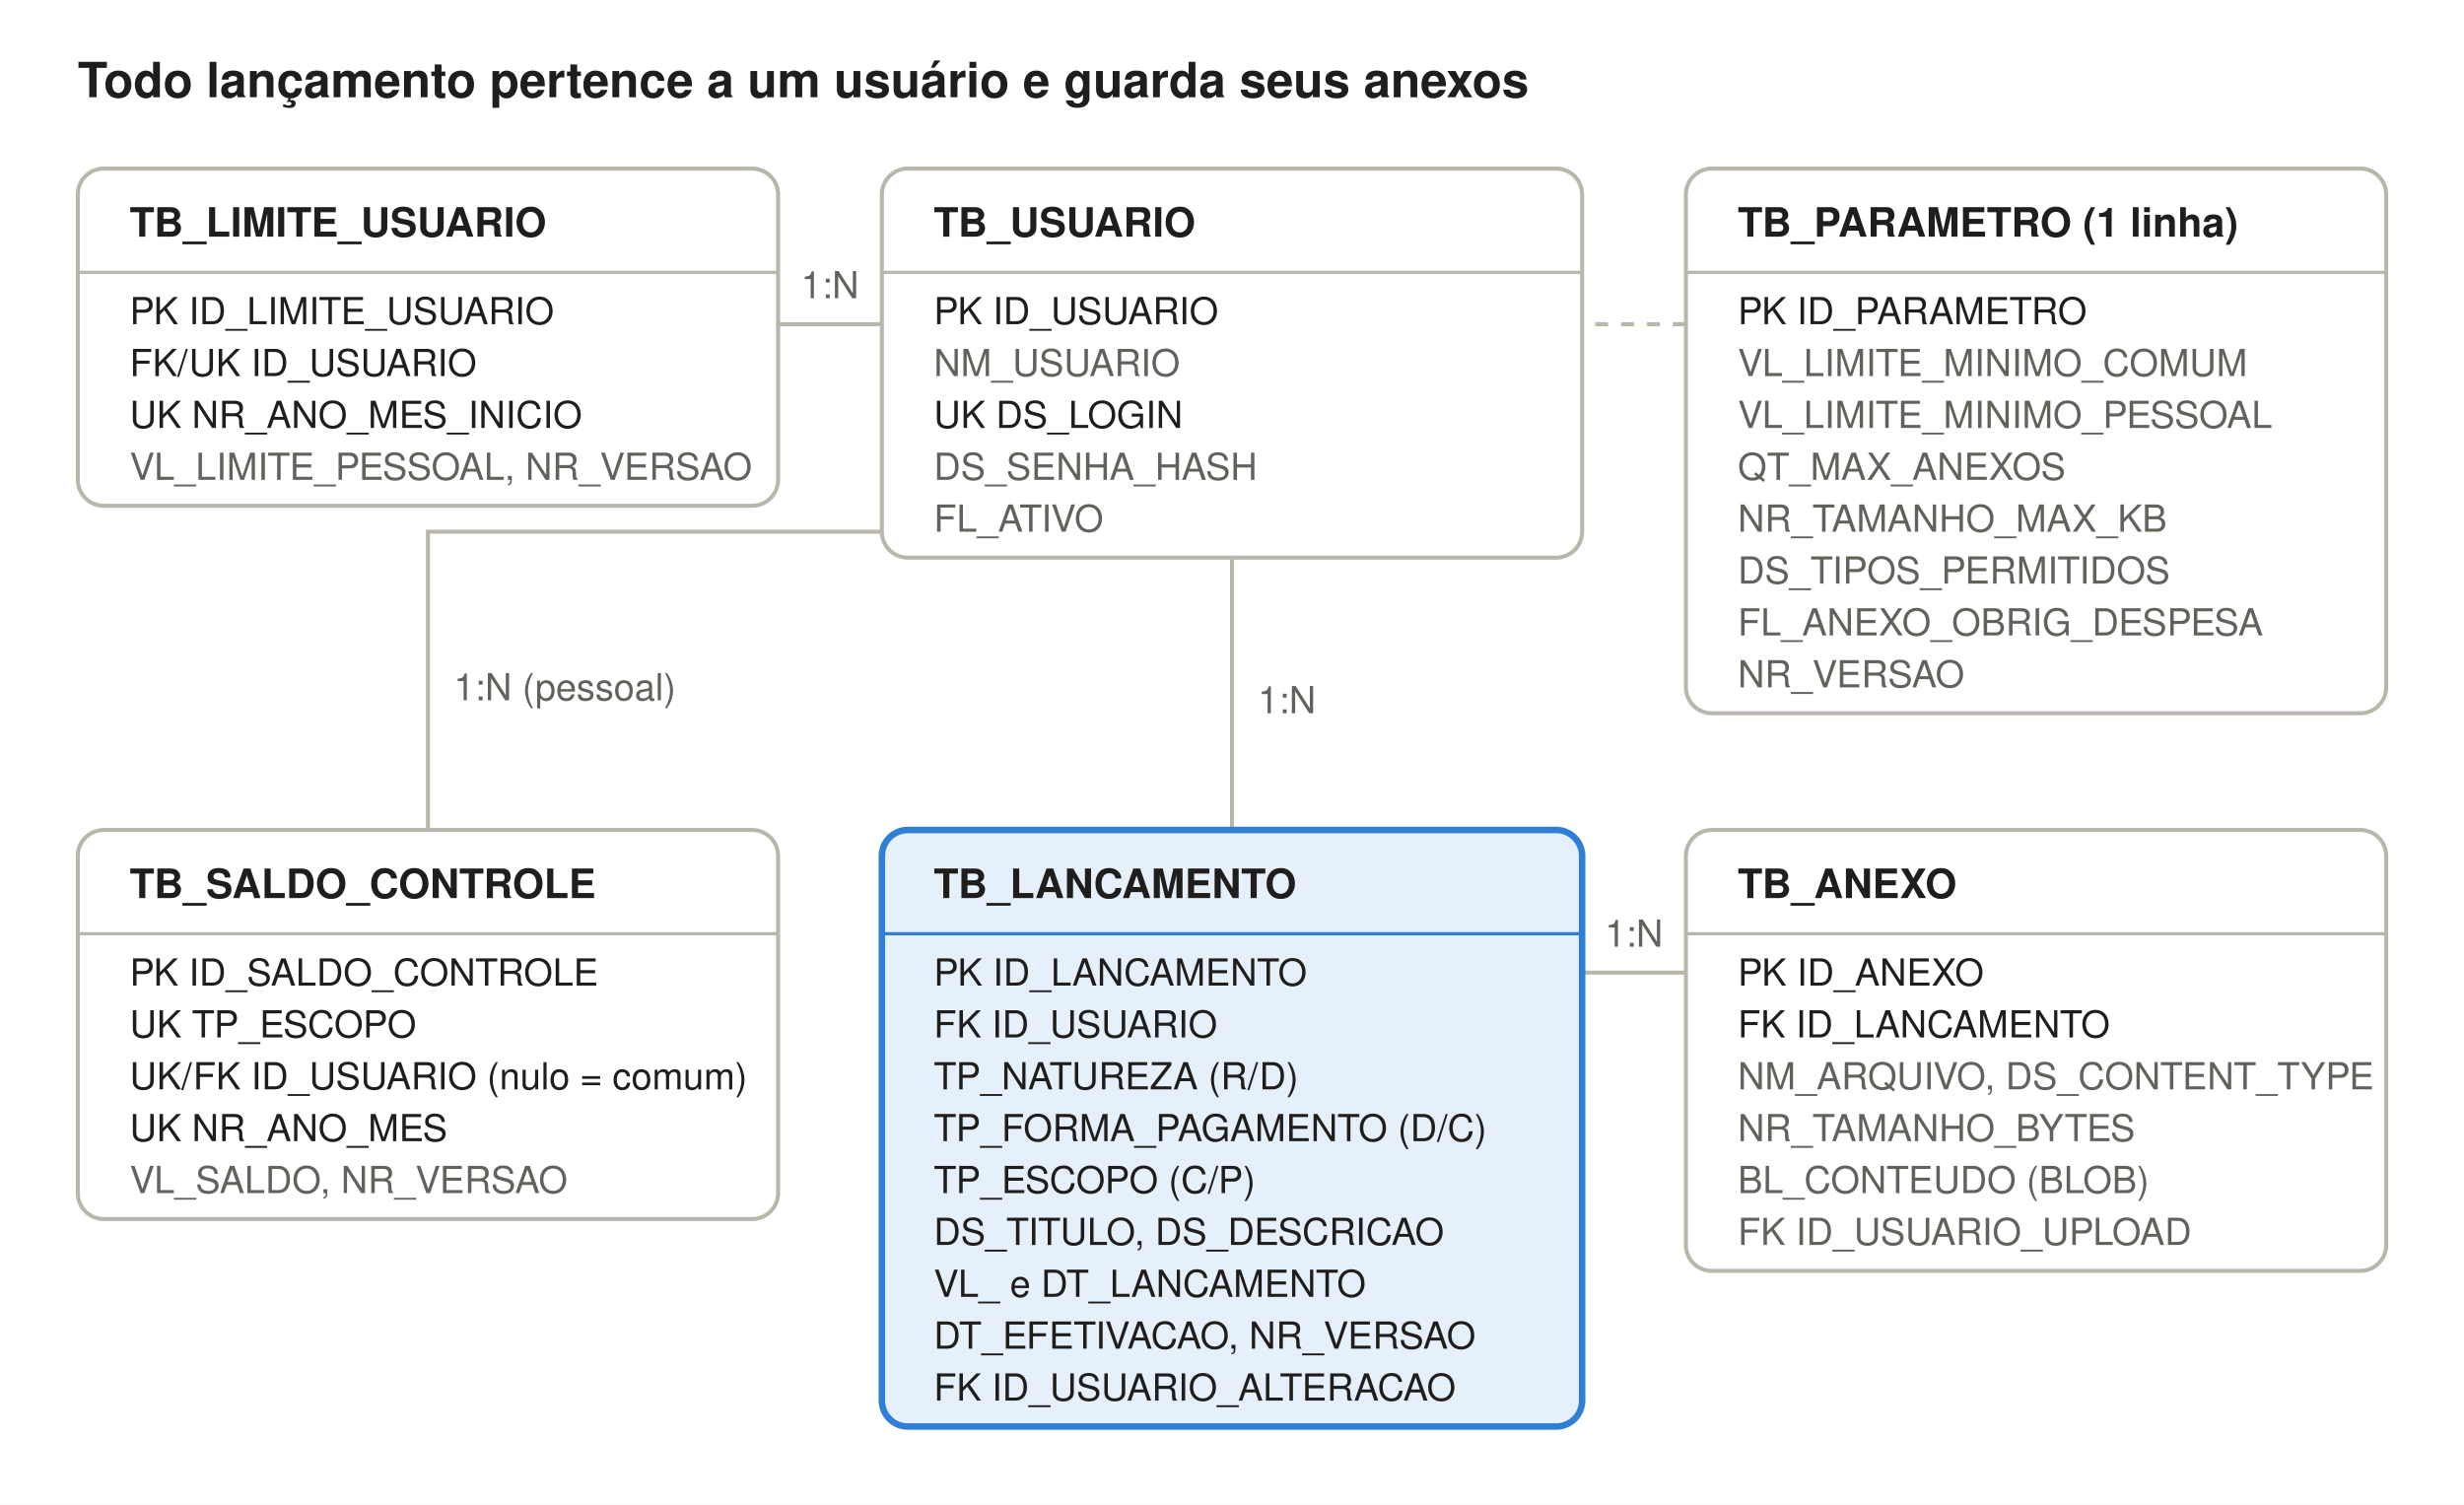
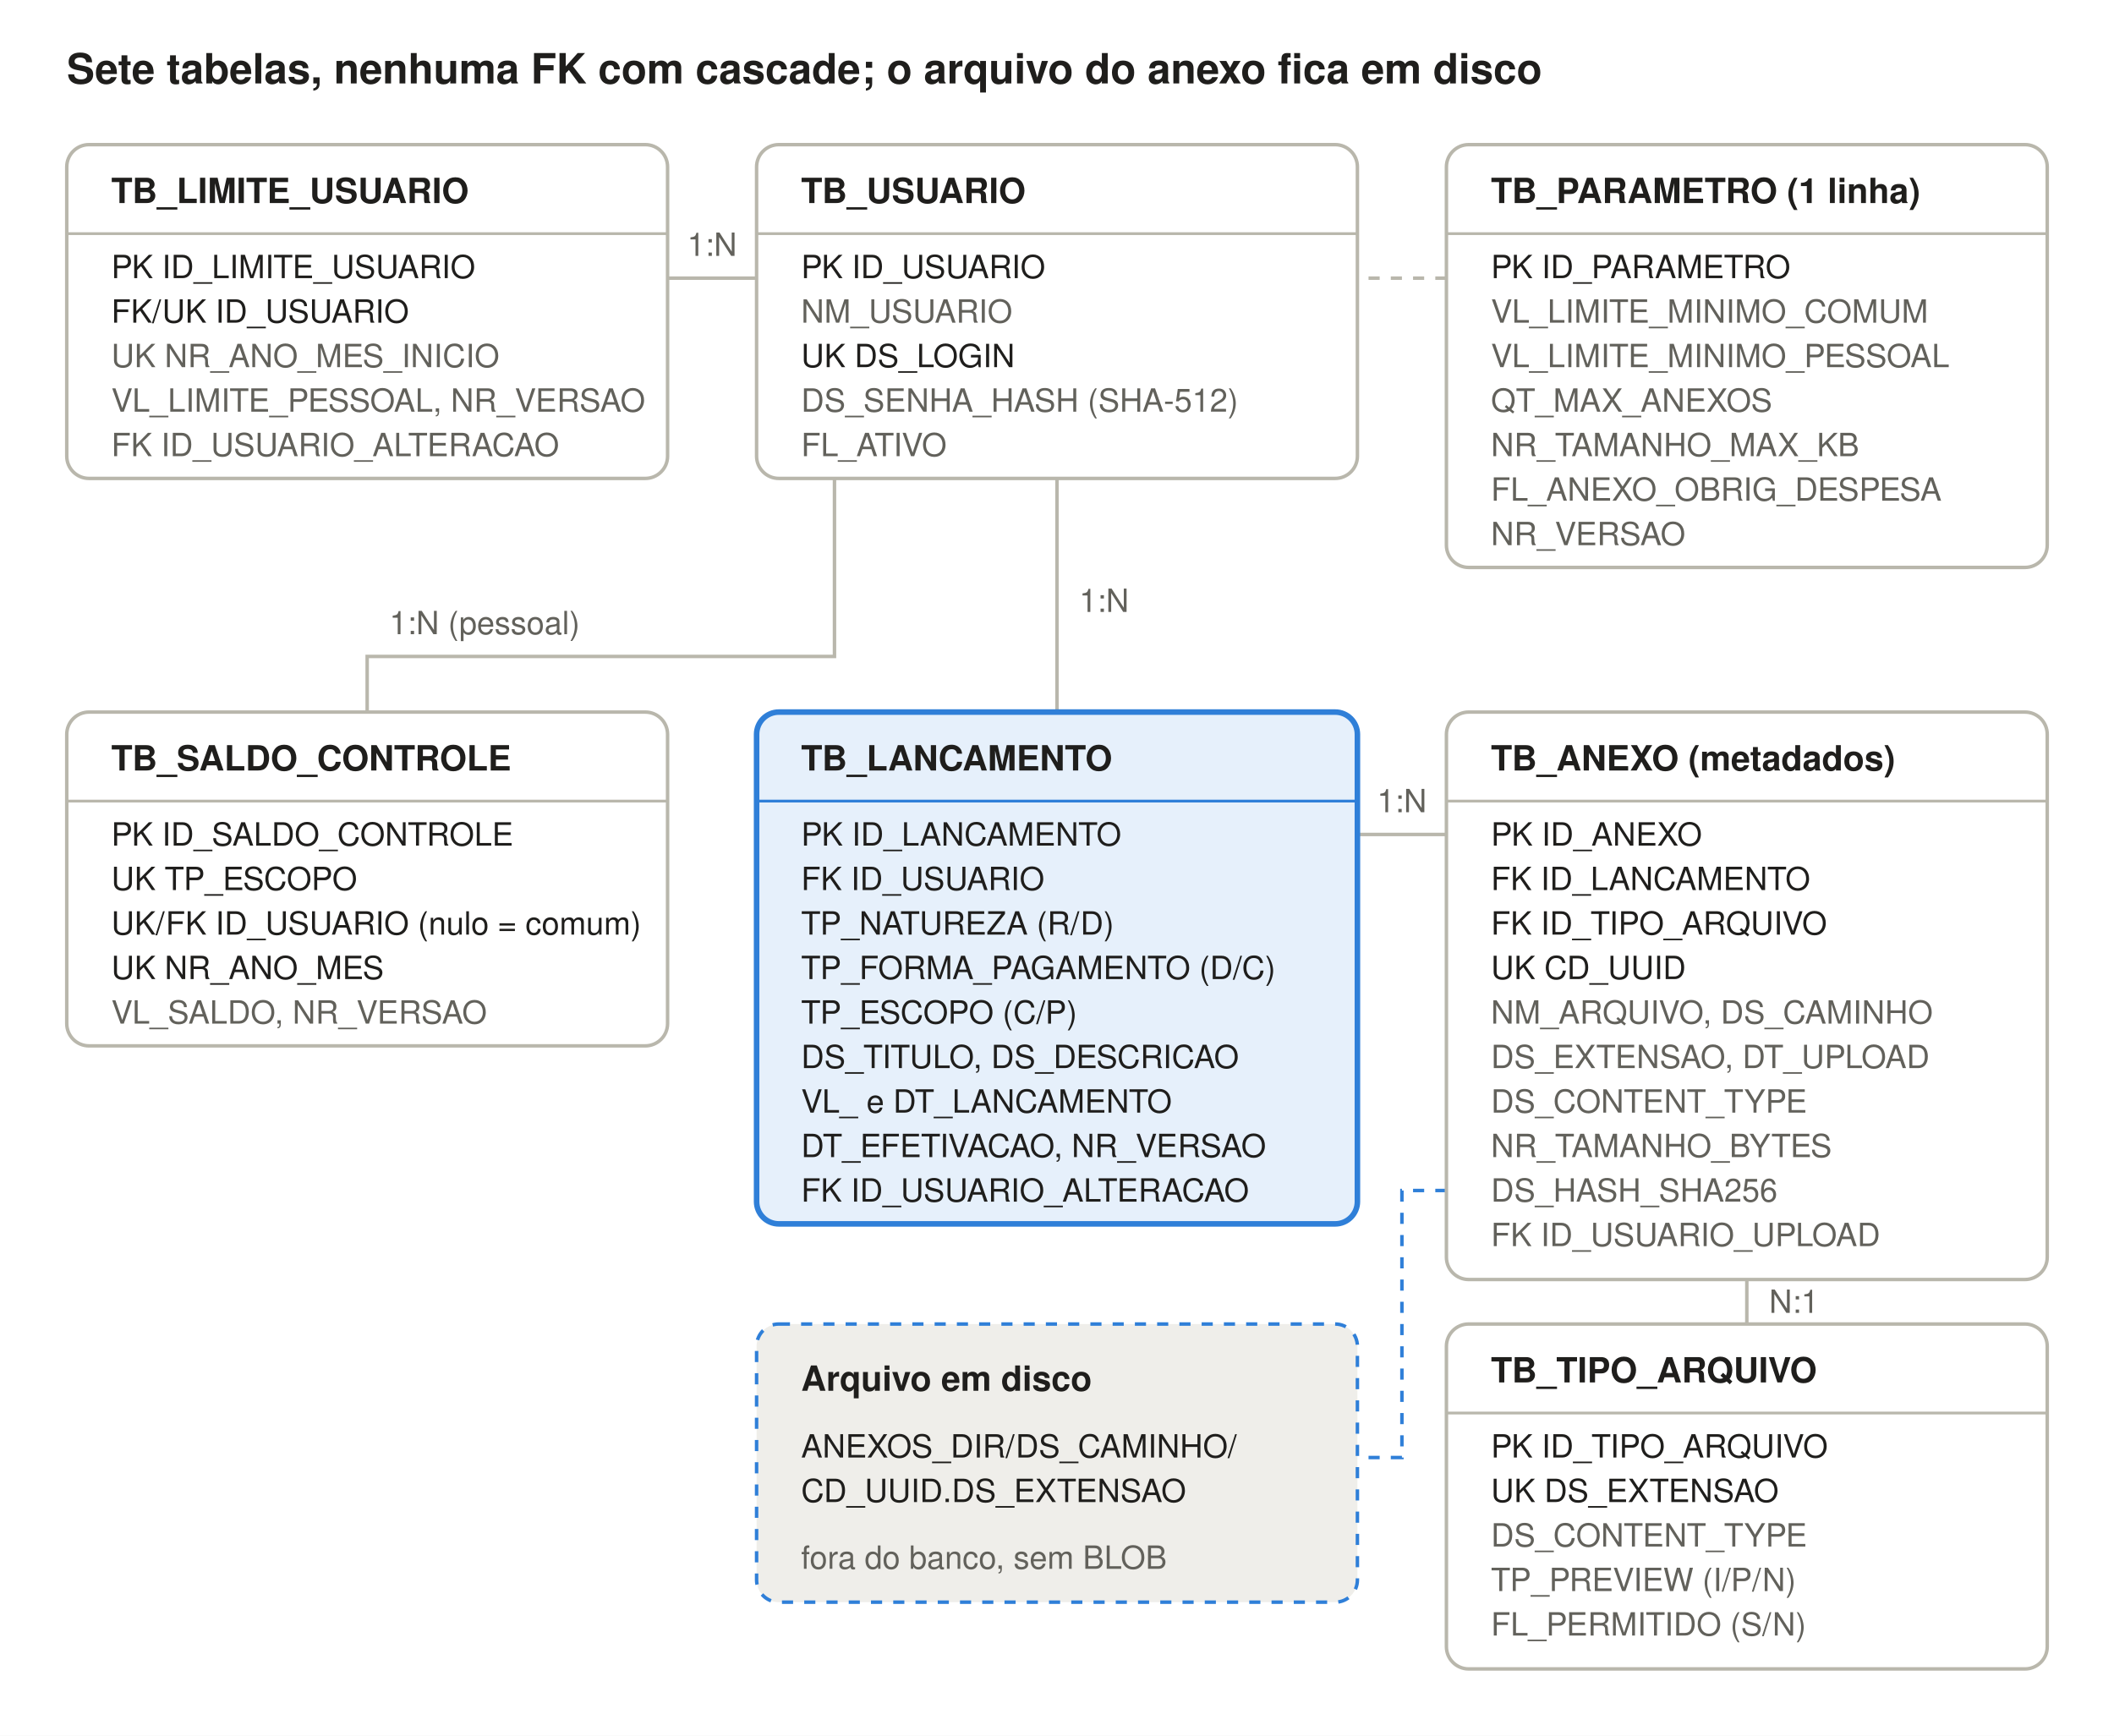
- <svg xmlns="http://www.w3.org/2000/svg" width="760" height="464" font-family="Segoe UI, Helvetica, Arial, sans-serif" viewBox="0 0 760 464" role="img" aria-label="Todo lançamento pertence a um usuário e guarda seus anexos" font-size="11.5">
+ <svg xmlns="http://www.w3.org/2000/svg" width="760" height="624" font-family="Segoe UI, Helvetica, Arial, sans-serif" viewBox="0 0 760 624" role="img" aria-label="Sete tabelas, nenhuma FK com cascade; o arquivo do anexo fica em disco" font-size="11.5">
  <rect width="100%" height="100%" fill="#FFFFFF" />
-   <text x="24" y="30" font-size="15" font-weight="600" fill="#1F1E1C">Todo lançamento pertence a um usuário e guarda seus anexos</text>
-   <g fill="none" stroke="#B9B7AC" stroke-width="1.25">
+   <text data-claude-text-id="title" x="24" y="30" font-size="15" font-weight="600" fill="#1F1E1C">Sete tabelas, nenhuma FK com cascade; o arquivo do anexo fica em disco</text>
+   <g data-claude-anchor="relacionamentos" fill="none" stroke="#B9B7AC" stroke-width="1.25">
    <path d="M272 100H240" />
    <path d="M380 172V256" />
    <path d="M488 300H520" />
-     <path d="M272 164H132V256" />
+     <path d="M300 172V236H132V256" />
    <path d="M520 100H488" stroke-dasharray="4 4" />
+     <path d="M628 460V476" />
  </g>
-   <text x="256" y="92" text-anchor="middle" fill="#62615B">1:N</text>
-   <text x="388" y="220" fill="#62615B">1:N</text>
-   <text x="504" y="292" text-anchor="middle" fill="#62615B">1:N</text>
-   <text x="140" y="216" fill="#62615B">1:N (pessoal)</text>
-   <g>
+   <g data-claude-anchor="ligacao-disco" fill="none" stroke="#2F7FD8" stroke-width="1.25" stroke-dasharray="4 4">
+     <path d="M520 428H504V524H488" />
+   </g>
+   <text data-claude-text-id="r-limite" x="256" y="92" text-anchor="middle" fill="#62615B">1:N</text>
+   <text data-claude-text-id="r-lanc" x="388" y="220" fill="#62615B">1:N</text>
+   <text data-claude-text-id="r-anexo" x="504" y="292" text-anchor="middle" fill="#62615B">1:N</text>
+   <text data-claude-text-id="r-saldo" x="140" y="228" fill="#62615B">1:N (pessoal)</text>
+   <text data-claude-text-id="r-tipo" x="636" y="472" fill="#62615B">N:1</text>
+   <g data-claude-anchor="tb-limite-usuario">
    <g>
-       <rect x="24" y="52" width="216" height="104" rx="8" fill="none" fill-opacity="1" stroke="#B9B7AC" stroke-width="1.25" />
+       <rect x="24" y="52" width="216" height="120" rx="8" fill="none" fill-opacity="1" stroke="#B9B7AC" stroke-width="1.25" />
      <line x1="24" x2="240" y1="84" y2="84" stroke="#B9B7AC" stroke-width="1" />
    </g>
-     <text x="40" y="73" font-size="12.5" font-weight="600" fill="#1F1E1C">TB_LIMITE_USUARIO</text>
-     <text x="40" y="100" fill="#1F1E1C">PK ID_LIMITE_USUARIO</text>
-     <text x="40" y="116" fill="#1F1E1C">FK/UK ID_USUARIO</text>
-     <text x="40" y="132" fill="#1F1E1C">UK NR_ANO_MES_INICIO</text>
-     <text x="40" y="148" fill="#62615B">VL_LIMITE_PESSOAL, NR_VERSAO</text>
+     <text data-claude-text-id="lim-nome" x="40" y="73" font-size="12.5" font-weight="600" fill="#1F1E1C">TB_LIMITE_USUARIO</text>
+     <text data-claude-text-id="lim-1" x="40" y="100" fill="#1F1E1C">PK ID_LIMITE_USUARIO</text>
+     <text data-claude-text-id="lim-2" x="40" y="116" fill="#1F1E1C">FK/UK ID_USUARIO</text>
+     <text data-claude-text-id="lim-3" x="40" y="132" fill="#62615B">UK NR_ANO_MES_INICIO</text>
+     <text data-claude-text-id="lim-4" x="40" y="148" fill="#62615B">VL_LIMITE_PESSOAL, NR_VERSAO</text>
+     <text data-claude-text-id="lim-5" x="40" y="164" fill="#62615B">FK ID_USUARIO_ALTERACAO</text>
  </g>
-   <g>
+   <g data-claude-anchor="tb-usuario">
    <g>
      <rect x="272" y="52" width="216" height="120" rx="8" fill="none" fill-opacity="1" stroke="#B9B7AC" stroke-width="1.25" />
      <line x1="272" x2="488" y1="84" y2="84" stroke="#B9B7AC" stroke-width="1" />
    </g>
-     <text x="288" y="73" font-size="12.5" font-weight="600" fill="#1F1E1C">TB_USUARIO</text>
-     <text x="288" y="100" fill="#1F1E1C">PK ID_USUARIO</text>
-     <text x="288" y="116" fill="#62615B">NM_USUARIO</text>
-     <text x="288" y="132" fill="#1F1E1C">UK DS_LOGIN</text>
-     <text x="288" y="148" fill="#62615B">DS_SENHA_HASH</text>
-     <text x="288" y="164" fill="#62615B">FL_ATIVO</text>
+     <text data-claude-text-id="usu-nome" x="288" y="73" font-size="12.5" font-weight="600" fill="#1F1E1C">TB_USUARIO</text>
+     <text data-claude-text-id="usu-1" x="288" y="100" fill="#1F1E1C">PK ID_USUARIO</text>
+     <text data-claude-text-id="usu-2" x="288" y="116" fill="#62615B">NM_USUARIO</text>
+     <text data-claude-text-id="usu-3" x="288" y="132" fill="#1F1E1C">UK DS_LOGIN</text>
+     <text data-claude-text-id="usu-4" x="288" y="148" fill="#62615B">DS_SENHA_HASH (SHA-512)</text>
+     <text data-claude-text-id="usu-5" x="288" y="164" fill="#62615B">FL_ATIVO</text>
  </g>
-   <g>
+   <g data-claude-anchor="tb-parametro">
    <g>
-       <rect x="520" y="52" width="216" height="168" rx="8" fill="none" fill-opacity="1" stroke="#B9B7AC" stroke-width="1.25" />
+       <rect x="520" y="52" width="216" height="152" rx="8" fill="none" fill-opacity="1" stroke="#B9B7AC" stroke-width="1.25" />
      <line x1="520" x2="736" y1="84" y2="84" stroke="#B9B7AC" stroke-width="1" />
    </g>
-     <text x="536" y="73" font-size="12.5" font-weight="600" fill="#1F1E1C">TB_PARAMETRO (1 linha)</text>
-     <text x="536" y="100" fill="#1F1E1C">PK ID_PARAMETRO</text>
-     <text x="536" y="116" fill="#62615B">VL_LIMITE_MINIMO_COMUM</text>
-     <text x="536" y="132" fill="#62615B">VL_LIMITE_MINIMO_PESSOAL</text>
-     <text x="536" y="148" fill="#62615B">QT_MAX_ANEXOS</text>
-     <text x="536" y="164" fill="#62615B">NR_TAMANHO_MAX_KB</text>
-     <text x="536" y="180" fill="#62615B">DS_TIPOS_PERMITIDOS</text>
-     <text x="536" y="196" fill="#62615B">FL_ANEXO_OBRIG_DESPESA</text>
-     <text x="536" y="212" fill="#62615B">NR_VERSAO</text>
+     <text data-claude-text-id="par-nome" x="536" y="73" font-size="12.5" font-weight="600" fill="#1F1E1C">TB_PARAMETRO (1 linha)</text>
+     <text data-claude-text-id="par-1" x="536" y="100" fill="#1F1E1C">PK ID_PARAMETRO</text>
+     <text data-claude-text-id="par-2" x="536" y="116" fill="#62615B">VL_LIMITE_MINIMO_COMUM</text>
+     <text data-claude-text-id="par-3" x="536" y="132" fill="#62615B">VL_LIMITE_MINIMO_PESSOAL</text>
+     <text data-claude-text-id="par-4" x="536" y="148" fill="#62615B">QT_MAX_ANEXOS</text>
+     <text data-claude-text-id="par-5" x="536" y="164" fill="#62615B">NR_TAMANHO_MAX_KB</text>
+     <text data-claude-text-id="par-7" x="536" y="180" fill="#62615B">FL_ANEXO_OBRIG_DESPESA</text>
+     <text data-claude-text-id="par-8" x="536" y="196" fill="#62615B">NR_VERSAO</text>
  </g>
-   <g>
+   <g data-claude-anchor="tb-saldo-controle">
    <g>
      <rect x="24" y="256" width="216" height="120" rx="8" fill="none" fill-opacity="1" stroke="#B9B7AC" stroke-width="1.25" />
      <line x1="24" x2="240" y1="288" y2="288" stroke="#B9B7AC" stroke-width="1" />
    </g>
-     <text x="40" y="277" font-size="12.5" font-weight="600" fill="#1F1E1C">TB_SALDO_CONTROLE</text>
-     <text x="40" y="304" fill="#1F1E1C">PK ID_SALDO_CONTROLE</text>
-     <text x="40" y="320" fill="#1F1E1C">UK TP_ESCOPO</text>
-     <text x="40" y="336" fill="#1F1E1C">UK/FK ID_USUARIO (nulo = comum)</text>
-     <text x="40" y="352" fill="#1F1E1C">UK NR_ANO_MES</text>
-     <text x="40" y="368" fill="#62615B">VL_SALDO, NR_VERSAO</text>
+     <text data-claude-text-id="sal-nome" x="40" y="277" font-size="12.5" font-weight="600" fill="#1F1E1C">TB_SALDO_CONTROLE</text>
+     <text data-claude-text-id="sal-1" x="40" y="304" fill="#1F1E1C">PK ID_SALDO_CONTROLE</text>
+     <text data-claude-text-id="sal-2" x="40" y="320" fill="#1F1E1C">UK TP_ESCOPO</text>
+     <text data-claude-text-id="sal-3" x="40" y="336" fill="#1F1E1C">UK/FK ID_USUARIO (nulo = comum)</text>
+     <text data-claude-text-id="sal-4" x="40" y="352" fill="#1F1E1C">UK NR_ANO_MES</text>
+     <text data-claude-text-id="sal-5" x="40" y="368" fill="#62615B">VL_SALDO, NR_VERSAO</text>
  </g>
-   <g>
+   <g data-claude-anchor="tb-lancamento">
    <g>
      <rect x="272" y="256" width="216" height="184" rx="8" fill="#2F7FD8" fill-opacity="0.12" stroke="#2F7FD8" stroke-width="2" />
      <line x1="272" x2="488" y1="288" y2="288" stroke="#2F7FD8" stroke-width="1" />
    </g>
-     <text x="288" y="277" font-size="12.5" font-weight="600" fill="#1F1E1C">TB_LANCAMENTO</text>
-     <text x="288" y="304" fill="#1F1E1C">PK ID_LANCAMENTO</text>
-     <text x="288" y="320" fill="#1F1E1C">FK ID_USUARIO</text>
-     <text x="288" y="336" fill="#1F1E1C">TP_NATUREZA (R/D)</text>
-     <text x="288" y="352" fill="#1F1E1C">TP_FORMA_PAGAMENTO (D/C)</text>
-     <text x="288" y="368" fill="#1F1E1C">TP_ESCOPO (C/P)</text>
-     <text x="288" y="384" fill="#1F1E1C">DS_TITULO, DS_DESCRICAO</text>
-     <text x="288" y="400" fill="#1F1E1C">VL_ e DT_LANCAMENTO</text>
-     <text x="288" y="416" fill="#1F1E1C">DT_EFETIVACAO, NR_VERSAO</text>
-     <text x="288" y="432" fill="#1F1E1C">FK ID_USUARIO_ALTERACAO</text>
+     <text data-claude-text-id="lan-nome" x="288" y="277" font-size="12.5" font-weight="600" fill="#1F1E1C">TB_LANCAMENTO</text>
+     <text data-claude-text-id="lan-1" x="288" y="304" fill="#1F1E1C">PK ID_LANCAMENTO</text>
+     <text data-claude-text-id="lan-2" x="288" y="320" fill="#1F1E1C">FK ID_USUARIO</text>
+     <text data-claude-text-id="lan-3" x="288" y="336" fill="#1F1E1C">TP_NATUREZA (R/D)</text>
+     <text data-claude-text-id="lan-4" x="288" y="352" fill="#1F1E1C">TP_FORMA_PAGAMENTO (D/C)</text>
+     <text data-claude-text-id="lan-5" x="288" y="368" fill="#1F1E1C">TP_ESCOPO (C/P)</text>
+     <text data-claude-text-id="lan-6" x="288" y="384" fill="#1F1E1C">DS_TITULO, DS_DESCRICAO</text>
+     <text data-claude-text-id="lan-7" x="288" y="400" fill="#1F1E1C">VL_ e DT_LANCAMENTO</text>
+     <text data-claude-text-id="lan-8" x="288" y="416" fill="#1F1E1C">DT_EFETIVACAO, NR_VERSAO</text>
+     <text data-claude-text-id="lan-9" x="288" y="432" fill="#1F1E1C">FK ID_USUARIO_ALTERACAO</text>
  </g>
-   <g>
+   <g data-claude-anchor="tb-anexo">
    <g>
-       <rect x="520" y="256" width="216" height="136" rx="8" fill="none" fill-opacity="1" stroke="#B9B7AC" stroke-width="1.25" />
+       <rect x="520" y="256" width="216" height="204" rx="8" fill="none" fill-opacity="1" stroke="#B9B7AC" stroke-width="1.25" />
      <line x1="520" x2="736" y1="288" y2="288" stroke="#B9B7AC" stroke-width="1" />
    </g>
-     <text x="536" y="277" font-size="12.5" font-weight="600" fill="#1F1E1C">TB_ANEXO</text>
-     <text x="536" y="304" fill="#1F1E1C">PK ID_ANEXO</text>
-     <text x="536" y="320" fill="#1F1E1C">FK ID_LANCAMENTO</text>
-     <text x="536" y="336" fill="#62615B">NM_ARQUIVO, DS_CONTENT_TYPE</text>
-     <text x="536" y="352" fill="#62615B">NR_TAMANHO_BYTES</text>
-     <text x="536" y="368" fill="#62615B">BL_CONTEUDO (BLOB)</text>
-     <text x="536" y="384" fill="#62615B">FK ID_USUARIO_UPLOAD</text>
+     <text data-claude-text-id="anx-nome" x="536" y="277" font-size="12.5" font-weight="600" fill="#1F1E1C">TB_ANEXO (metadados)</text>
+     <text data-claude-text-id="anx-1" x="536" y="304" fill="#1F1E1C">PK ID_ANEXO</text>
+     <text data-claude-text-id="anx-2" x="536" y="320" fill="#1F1E1C">FK ID_LANCAMENTO</text>
+     <text data-claude-text-id="anx-7" x="536" y="336" fill="#1F1E1C">FK ID_TIPO_ARQUIVO</text>
+     <text data-claude-text-id="anx-8" x="536" y="352" fill="#1F1E1C">UK CD_UUID</text>
+     <text data-claude-text-id="anx-3" x="536" y="368" fill="#62615B">NM_ARQUIVO, DS_CAMINHO</text>
+     <text data-claude-text-id="anx-9" x="536" y="384" fill="#62615B">DS_EXTENSAO, DT_UPLOAD</text>
+     <text data-claude-text-id="anx-4" x="536" y="400" fill="#62615B">DS_CONTENT_TYPE</text>
+     <text data-claude-text-id="anx-5" x="536" y="416" fill="#62615B">NR_TAMANHO_BYTES</text>
+     <text data-claude-text-id="anx-10" x="536" y="432" fill="#62615B">DS_HASH_SHA256</text>
+     <text data-claude-text-id="anx-6" x="536" y="448" fill="#62615B">FK ID_USUARIO_UPLOAD</text>
+   </g>
+   <g data-claude-anchor="tb-tipo-arquivo">
+     <g>
+       <rect x="520" y="476" width="216" height="124" rx="8" fill="none" fill-opacity="1" stroke="#B9B7AC" stroke-width="1.25" />
+       <line x1="520" x2="736" y1="508" y2="508" stroke="#B9B7AC" stroke-width="1" />
+     </g>
+     <text data-claude-text-id="tip-nome" x="536" y="497" font-size="12.5" font-weight="600" fill="#1F1E1C">TB_TIPO_ARQUIVO</text>
+     <text data-claude-text-id="tip-1" x="536" y="524" fill="#1F1E1C">PK ID_TIPO_ARQUIVO</text>
+     <text data-claude-text-id="tip-2" x="536" y="540" fill="#1F1E1C">UK DS_EXTENSAO</text>
+     <text data-claude-text-id="tip-3" x="536" y="556" fill="#62615B">DS_CONTENT_TYPE</text>
+     <text data-claude-text-id="tip-4" x="536" y="572" fill="#62615B">TP_PREVIEW (I/P/N)</text>
+     <text data-claude-text-id="tip-5" x="536" y="588" fill="#62615B">FL_PERMITIDO (S/N)</text>
+   </g>
+   <g data-claude-anchor="disco">
+     <rect x="272" y="476" width="216" height="100" rx="8" fill="#EFEEEA" stroke="#2F7FD8" stroke-width="1.25" stroke-dasharray="4 4" />
+     <text data-claude-text-id="dis-nome" x="288" y="500" font-size="12.5" font-weight="600" fill="#1F1E1C">Arquivo em disco</text>
+     <text data-claude-text-id="dis-1" x="288" y="524" fill="#1F1E1C">ANEXOS_DIR/DS_CAMINHO/</text>
+     <text data-claude-text-id="dis-2" x="288" y="540" fill="#1F1E1C">CD_UUID.DS_EXTENSAO</text>
+     <text data-claude-text-id="dis-3" x="288" y="564" fill="#62615B">fora do banco, sem BLOB</text>
  </g>
</svg>
